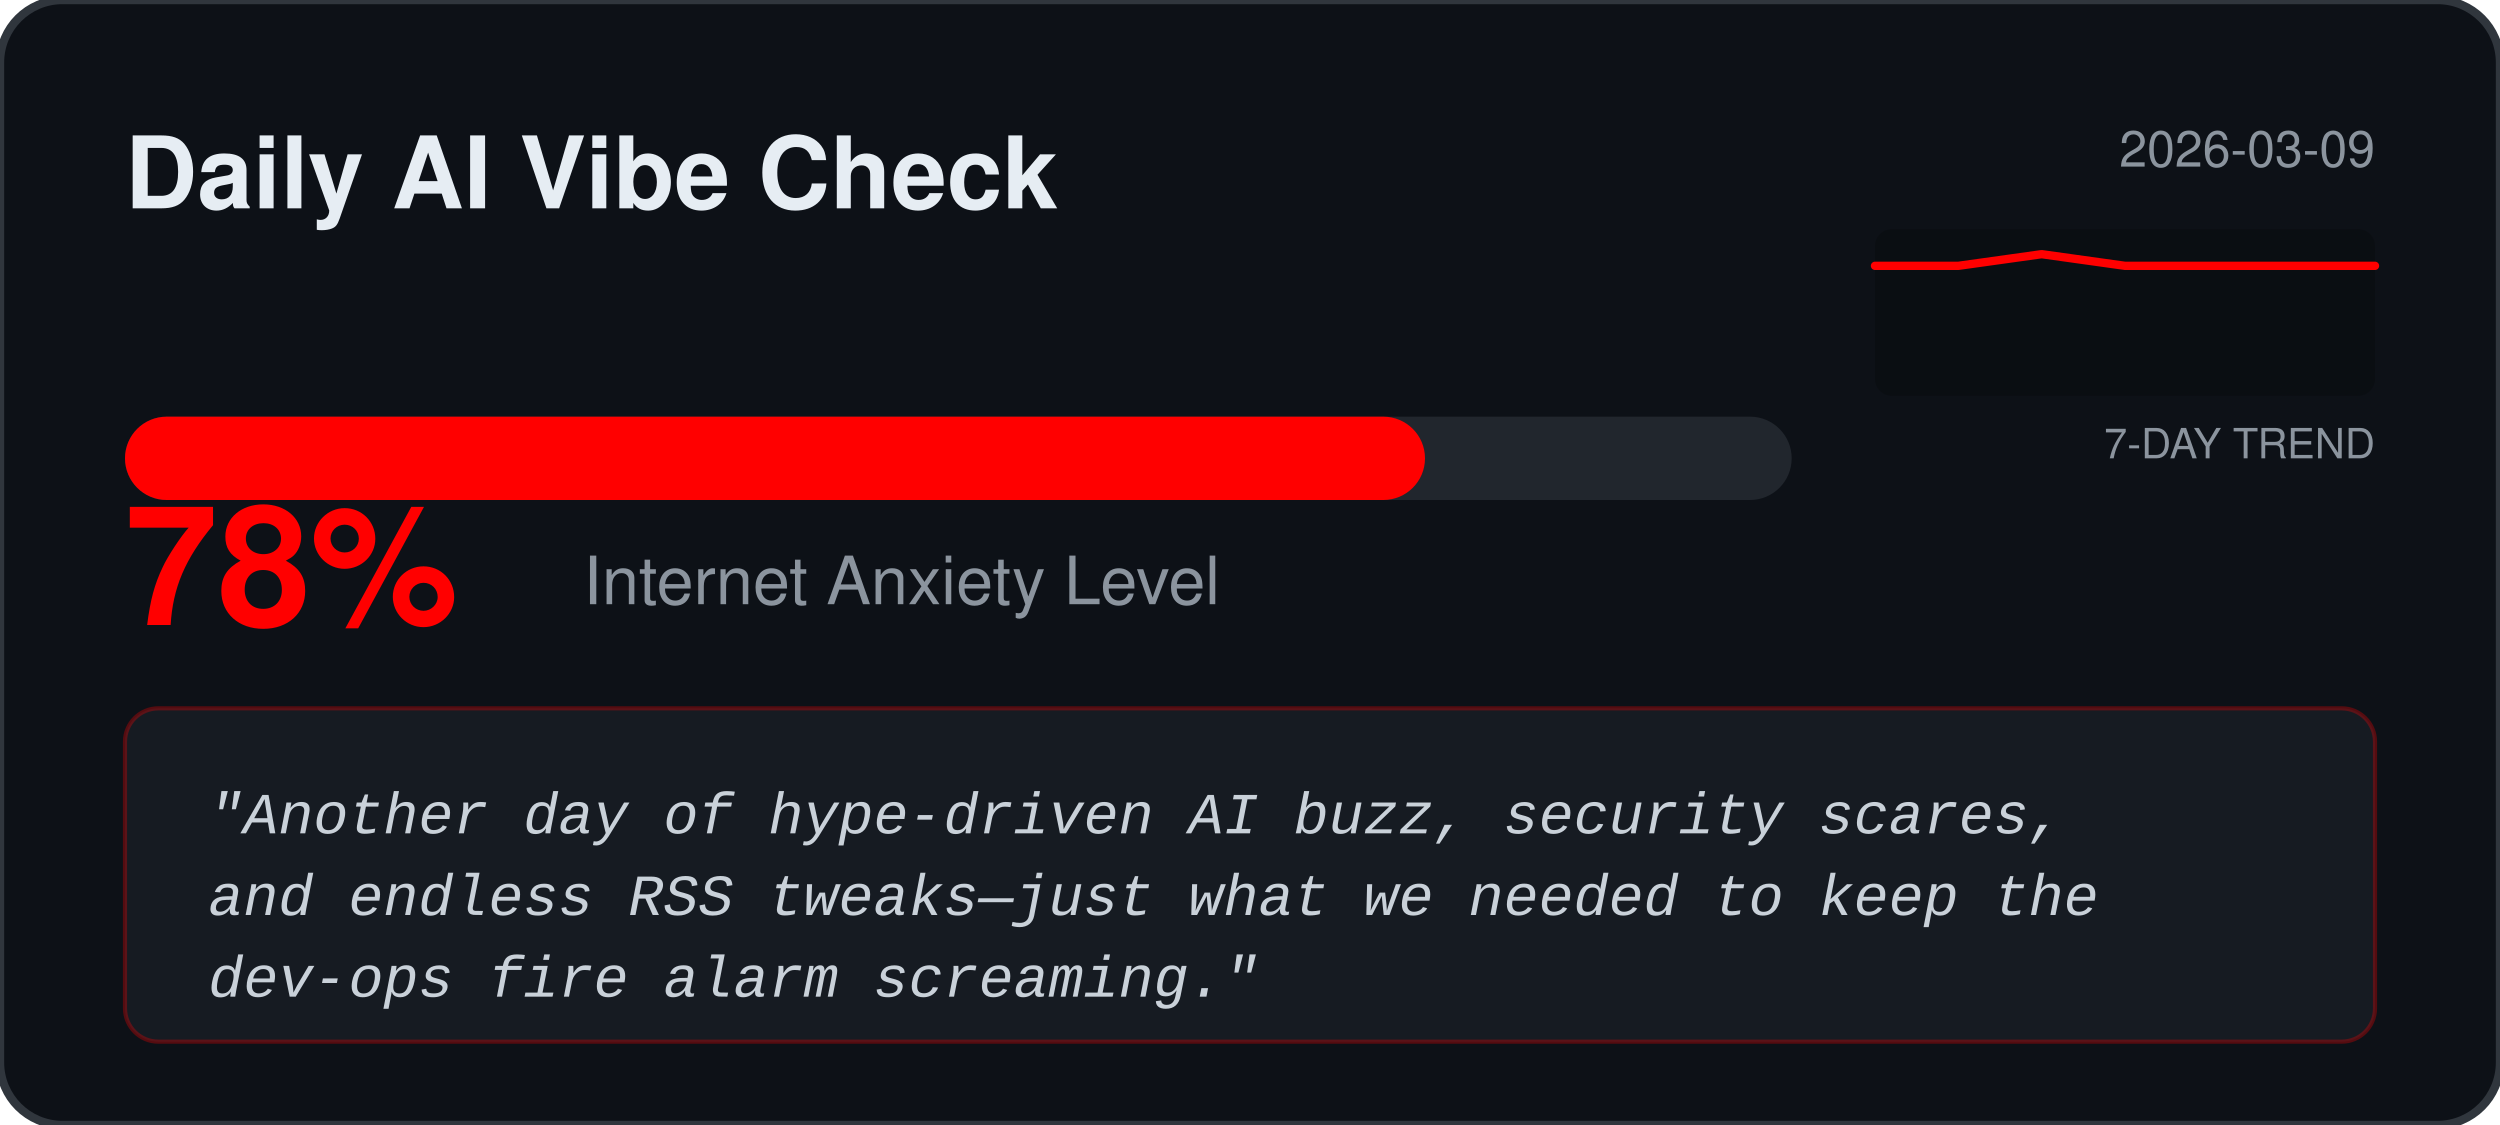
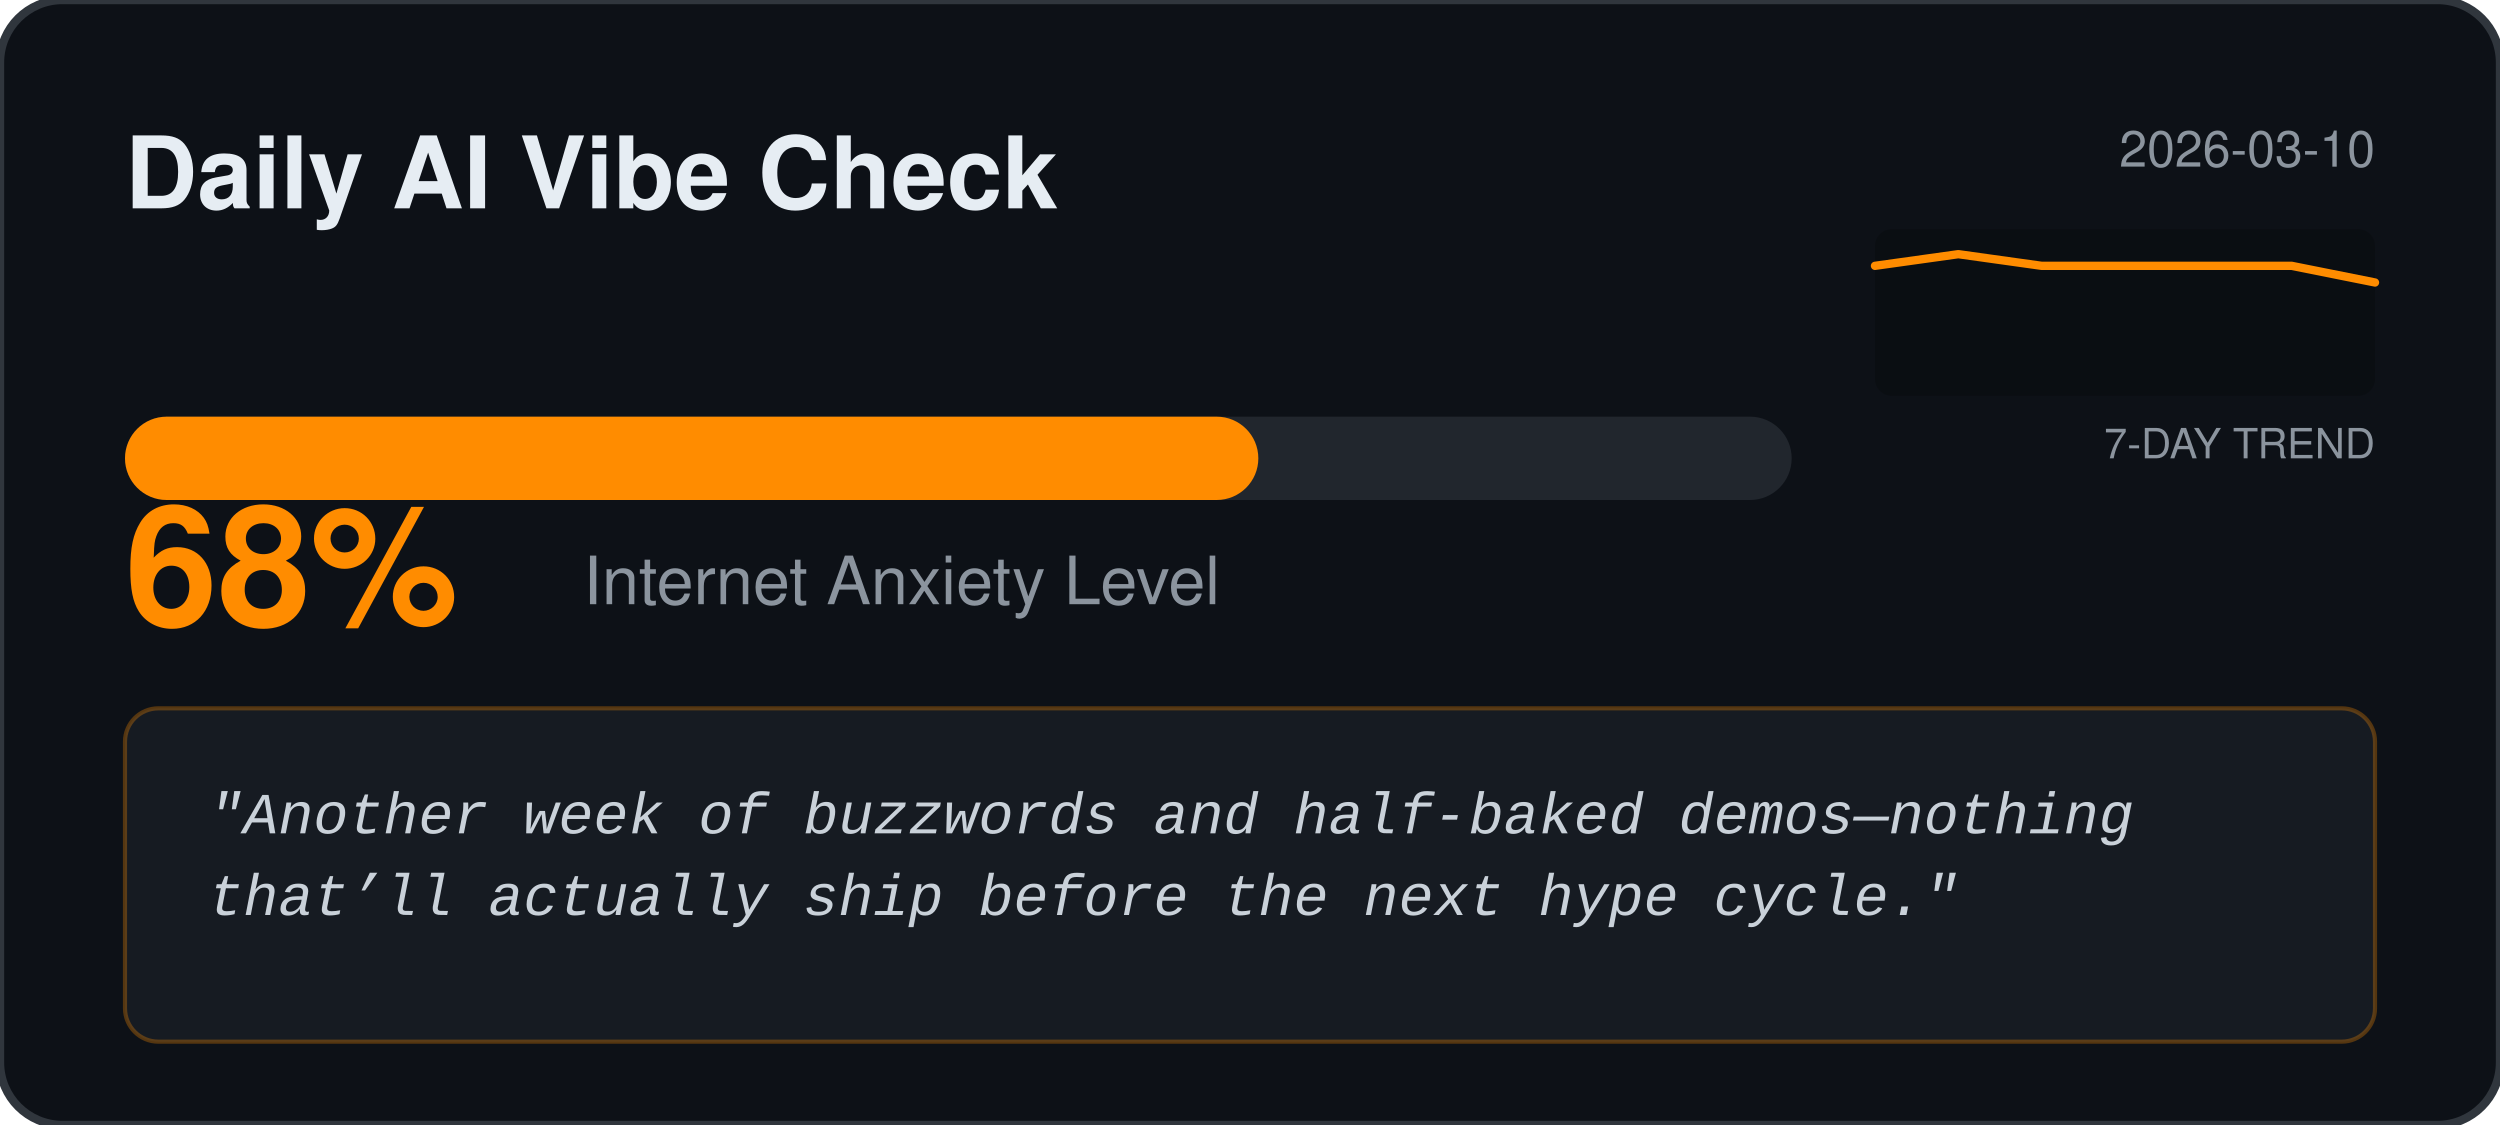
<svg xmlns="http://www.w3.org/2000/svg" width="600" height="270" viewBox="0 0 600 270" fill="none">
  <rect width="600" height="270" rx="15" fill="#0D1117" stroke="#30363D" stroke-width="2" />
  <text x="30" y="50" fill="#E6EDF3" font-family="Segoe UI, Helvetica, sans-serif" font-weight="bold" font-size="24">Daily AI Vibe Check</text>
-   <text x="570" y="40" fill="#8B949E" font-family="Segoe UI, Helvetica, sans-serif" font-size="12" text-anchor="end">2026-03-09</text>
+   <text x="570" y="40" fill="#8B949E" font-family="Segoe UI, Helvetica, sans-serif" font-size="12" text-anchor="end">2026-03-10</text>
  <rect x="450" y="55" width="120" height="40" fill="#000000" fill-opacity="0.2" rx="4" />
  <text x="570" y="110" fill="#8B949E" font-family="Segoe UI, Helvetica, sans-serif" font-size="10" text-anchor="end">7-DAY TREND</text>
-   <polyline points="450.0,63.8 470.0,63.8 490.0,61.0 510.0,63.8 530.0,63.8 550.0,63.8 570.0,63.8" fill="none" stroke="#FF0000" stroke-width="2" stroke-linecap="round" stroke-linejoin="round" />
+   <polyline points="450.0,63.8 470.0,61.0 490.0,63.8 510.0,63.8 530.0,63.8 550.0,63.8 570.0,67.8" fill="none" stroke="#FF8C00" stroke-width="2" stroke-linecap="round" stroke-linejoin="round" />
  <rect x="30" y="100" width="400" height="20" rx="10" fill="#21262D" />
-   <rect x="30" y="100" width="312.0" height="20" rx="10" fill="#FF0000" />
-   <text x="30" y="150" fill="#FF0000" font-family="Segoe UI, Helvetica, sans-serif" font-weight="bold" font-size="40">78%</text>
+   <rect x="30" y="100" width="272.0" height="20" rx="10" fill="#FF8C00" />
+   <text x="30" y="150" fill="#FF8C00" font-family="Segoe UI, Helvetica, sans-serif" font-weight="bold" font-size="40">68%</text>
  <text x="140" y="145" fill="#8B949E" font-family="Segoe UI, Helvetica, sans-serif" font-size="16">Internet Anxiety Level</text>
-   <rect x="30" y="170" width="540" height="80" rx="8" fill="#161B22" stroke="#FF0000" stroke-opacity="0.3" />
+   <rect x="30" y="170" width="540" height="80" rx="8" fill="#161B22" stroke="#FF8C00" stroke-opacity="0.3" />
  <text x="50" y="200" fill="#C9D1D9" font-family="Courier New, monospace" font-size="14" font-style="italic">
-     <tspan x="50" dy="0">"Another day of hype‑driven AI buzz, security scares,</tspan>
-     <tspan x="50" dy="1.4em">and endless RSS tweaks—just what we needed to keep the</tspan>
-     <tspan x="50" dy="1.4em">dev‑ops fire alarm screaming."</tspan>
+     <tspan x="50" dy="0">"Another week of buzzwords and half‑baked demos—nothing</tspan>
+     <tspan x="50" dy="1.4em">that’ll actually ship before the next hype cycle."</tspan>
  </text>
</svg>
